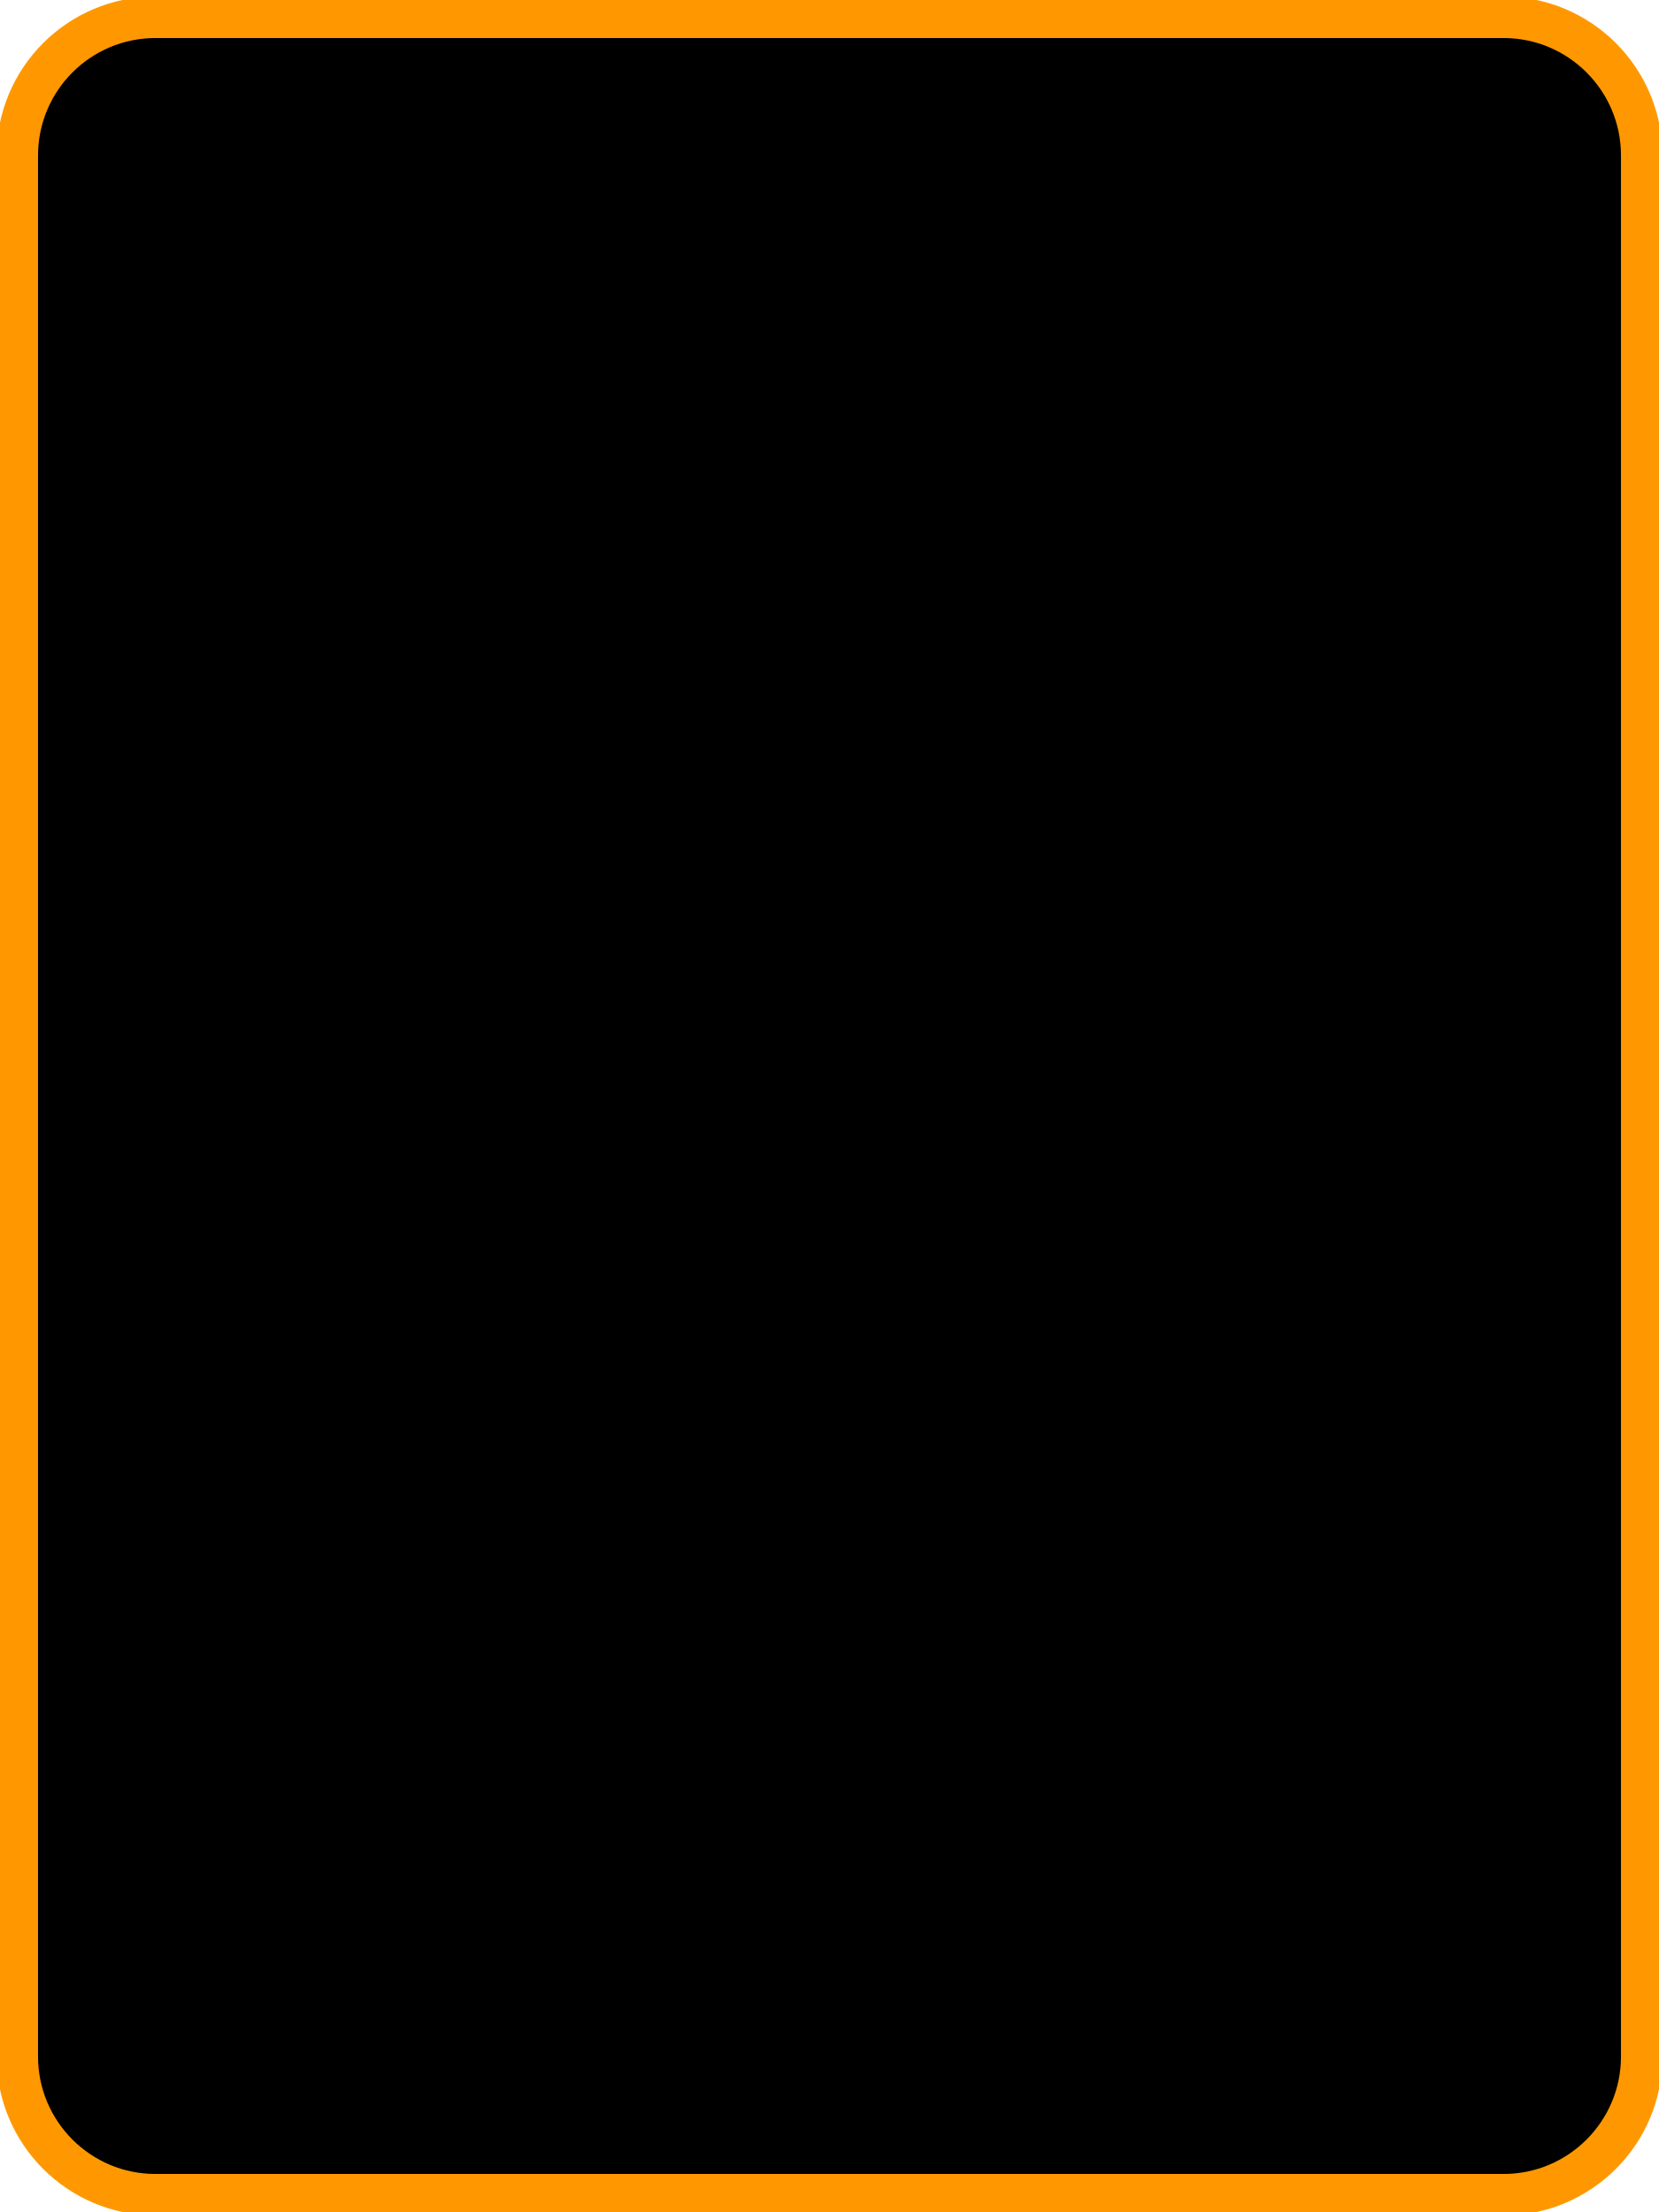
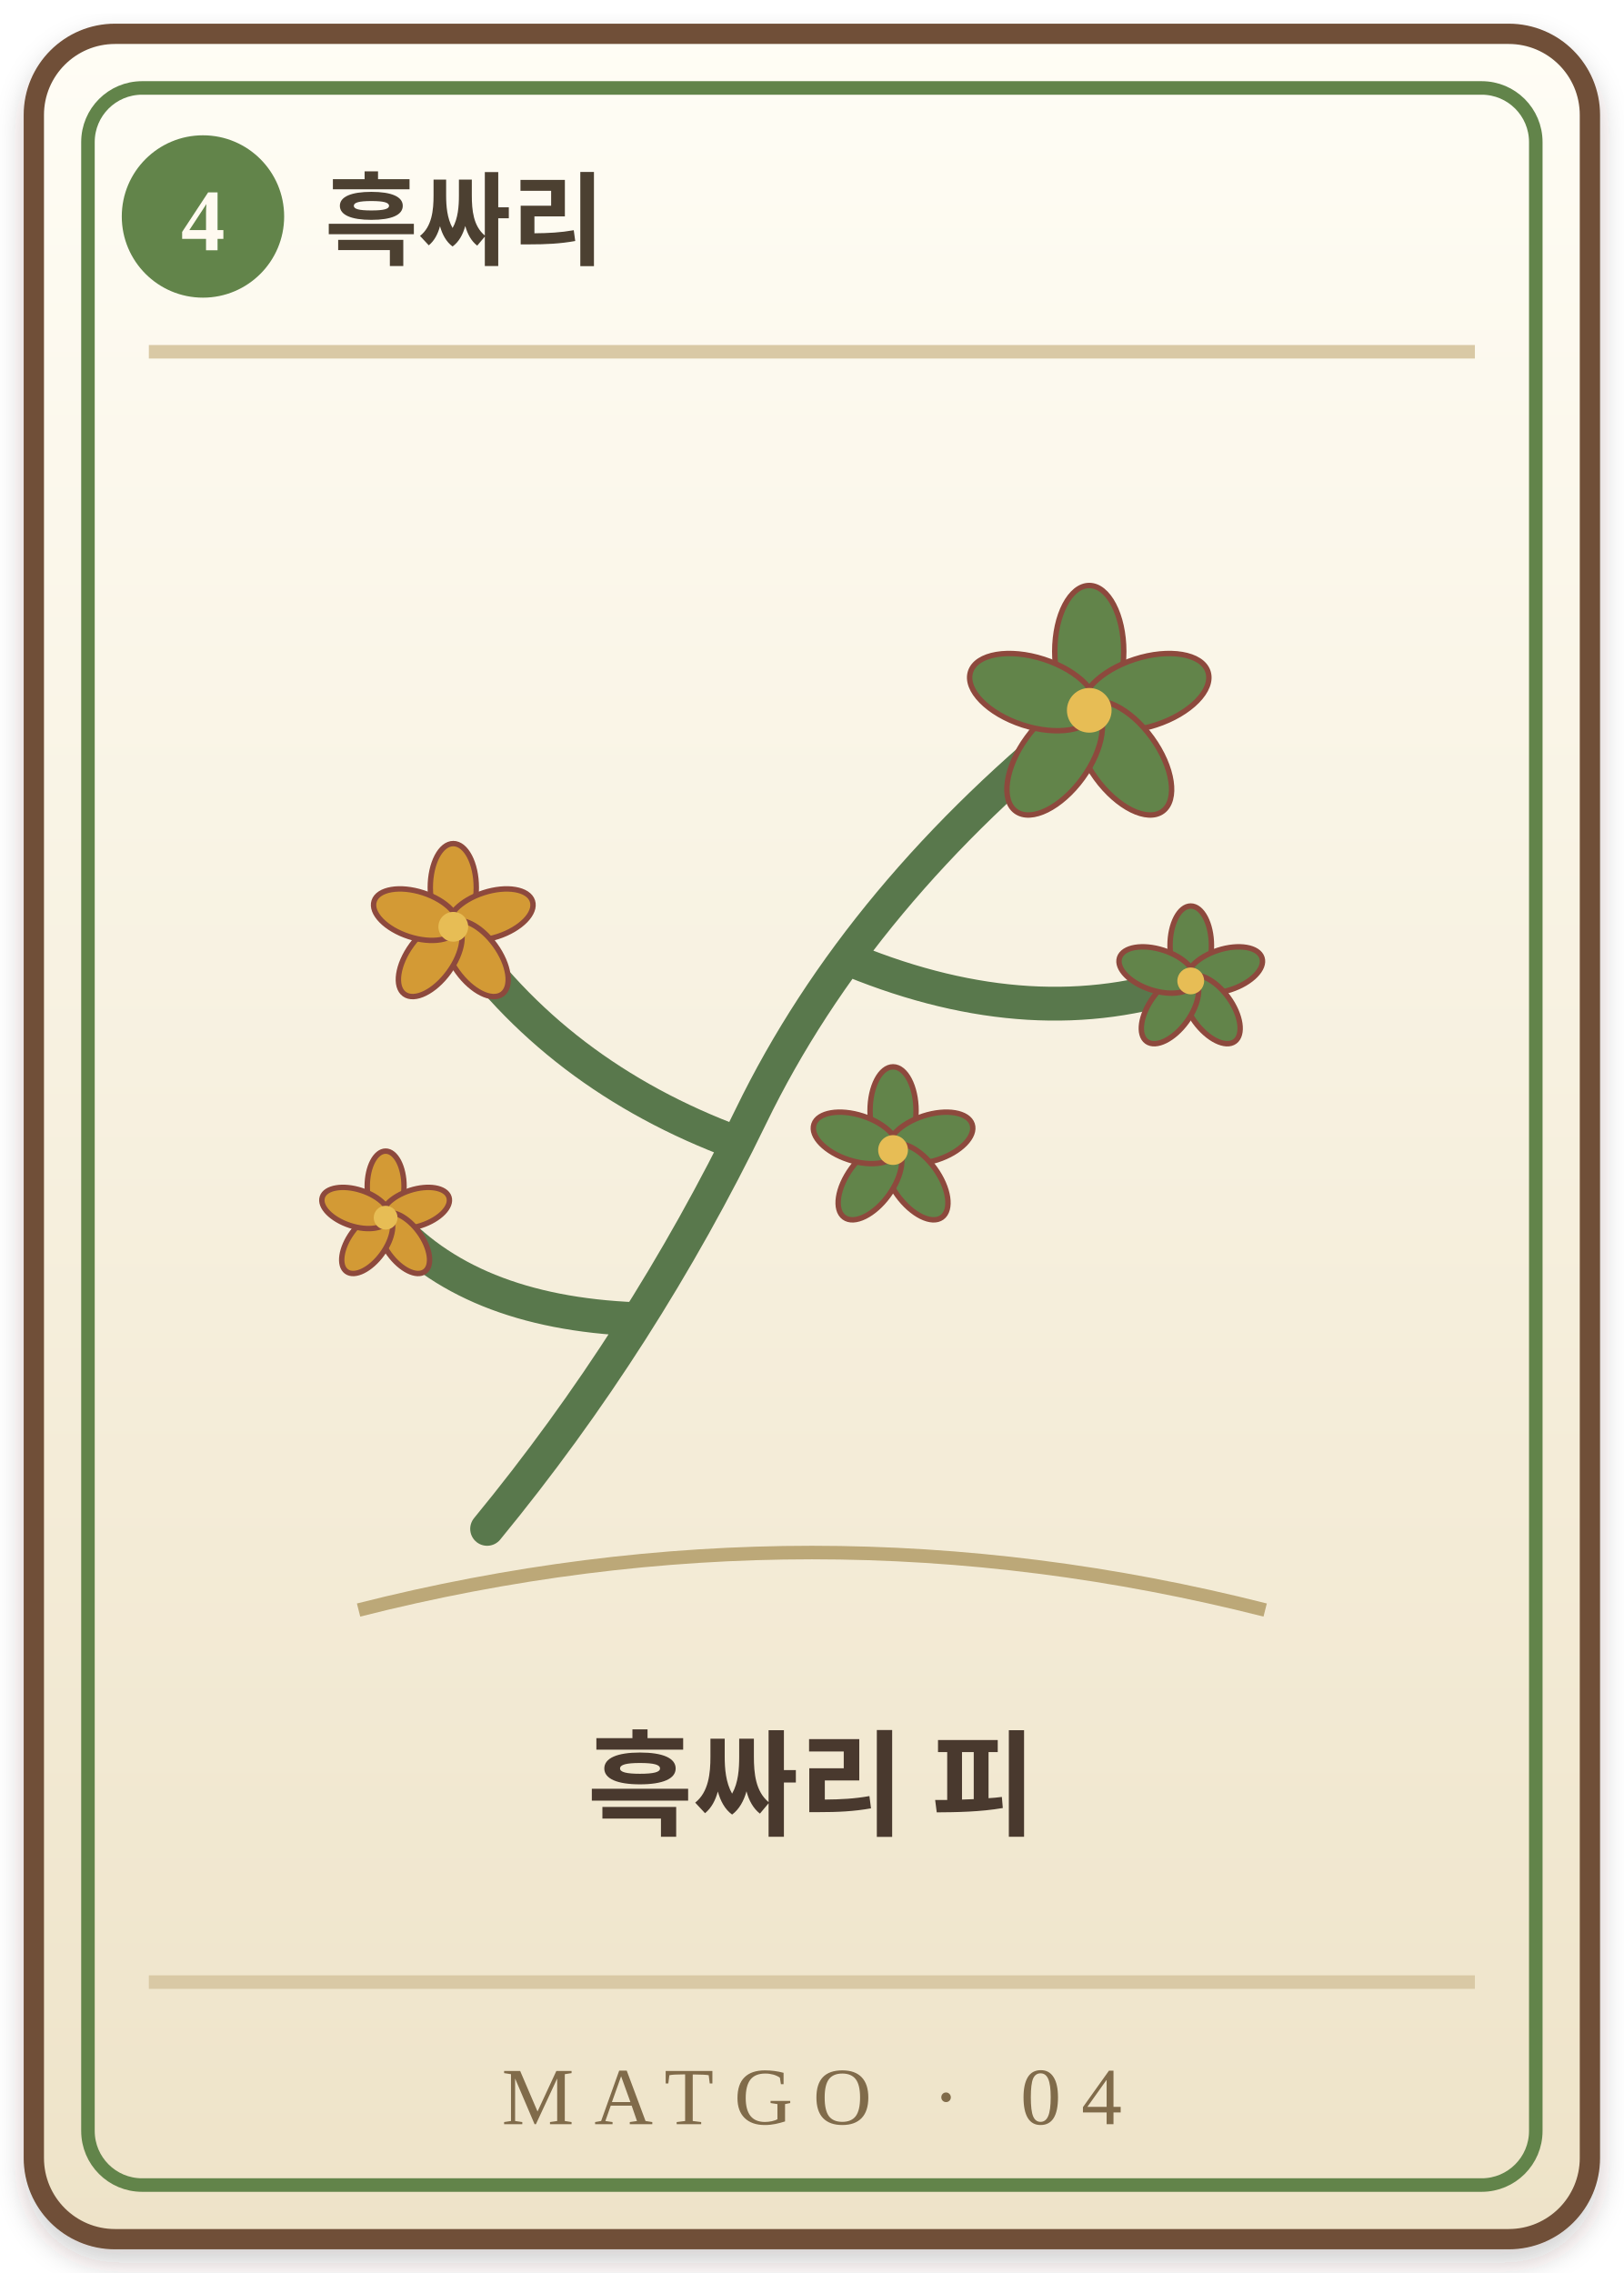
- <svg xmlns="http://www.w3.org/2000/svg" viewBox="0 0 48 64">
+ <svg xmlns="http://www.w3.org/2000/svg" viewBox="0 0 240 336" role="img" aria-labelledby="title-m04-pi-2">
  <defs>
-     <filter id="m04-pi-2-noise">
-       <feTurbulence type="fractalNoise" baseFrequency="0.5" numOctaves="2" />
-       <feDiffuseLighting in="Card" lightingColor="#ffffff">
-         <feRadialGradient fx="50%" fy="50%" r="60%">
-           <stop offset=".05" stop-color="#ffffff" />
-           <stop offset=".15" stop-color="#aaaaaa" />
-           <stop offset=".80" stop-color="#000000" />
-         </feRadialGradient>
-       </feDiffuseLighting>
+     <linearGradient id="paper-m04-pi-2" x2="0" y2="1">
+       <stop stop-color="#fffdf5" />
+       <stop offset="1" stop-color="#eee3c8" />
+     </linearGradient>
+     <filter id="shadow-m04-pi-2" x="-10%" y="-10%" width="120%" height="120%">
+       <feDropShadow dx="0" dy="2" stdDeviation="2" flood-color="#332b20" flood-opacity=".22" />
    </filter>
  </defs>
-   <rect x="0.5" y="0.5" width="47" height="63" fill="hsl(-14378305793890621000, 45%, -1397890841072699400%)" stroke="#FF9800" stroke-width="1.2" rx="4" />
+   <rect x="5" y="5" width="230" height="326" rx="12" fill="url(#paper-m04-pi-2)" stroke="#6f5038" stroke-width="3" filter="url(#shadow-m04-pi-2)" />
+   <rect x="13" y="13" width="214" height="310" rx="8" fill="none" stroke="#62844a" stroke-width="2" />
+   <path d="M22 52 H218" stroke="#d9c9a5" stroke-width="2" />
+   <circle cx="30" cy="32" r="12" fill="#62844a" />
+   <text x="30" y="37" text-anchor="middle" font-size="13" font-weight="700" fill="#fffaf0">4</text>
+   <text x="48" y="38" font-size="15" font-weight="700" fill="#4c4031">흑싸리</text>
+   <g>
+     <g>
+       <path d="M72 226 Q95 198 111 165 Q127 132 161 105 M109 169 Q82 159 67 137 M126 142 Q153 153 176 145 M94 195 Q69 194 57 180" fill="none" stroke="#59784c" stroke-width="5" stroke-linecap="round" />
+       <g transform="translate(161 105)" fill="#62844a" stroke="#8d493d" stroke-width=".8">
+         <ellipse cy="-8.7" rx="5.1" ry="9.75" />
+         <ellipse cy="-8.7" rx="5.1" ry="9.75" transform="rotate(72)" />
+         <ellipse cy="-8.7" rx="5.1" ry="9.75" transform="rotate(144)" />
+         <ellipse cy="-8.7" rx="5.1" ry="9.75" transform="rotate(216)" />
+         <ellipse cy="-8.7" rx="5.1" ry="9.75" transform="rotate(288)" />
+         <circle r="3.3" fill="#e7bd55" stroke="none" />
+       </g>
+       <g transform="translate(67 137)" fill="#d39a35" stroke="#8d493d" stroke-width=".8">
+         <ellipse cy="-5.8" rx="3.4" ry="6.5" />
+         <ellipse cy="-5.8" rx="3.4" ry="6.5" transform="rotate(72)" />
+         <ellipse cy="-5.8" rx="3.4" ry="6.5" transform="rotate(144)" />
+         <ellipse cy="-5.8" rx="3.4" ry="6.5" transform="rotate(216)" />
+         <ellipse cy="-5.8" rx="3.4" ry="6.5" transform="rotate(288)" />
+         <circle r="2.2" fill="#e7bd55" stroke="none" />
+       </g>
+       <g transform="translate(176 145)" fill="#62844a" stroke="#8d493d" stroke-width=".8">
+         <ellipse cy="-5.22" rx="3.06" ry="5.85" />
+         <ellipse cy="-5.22" rx="3.06" ry="5.85" transform="rotate(72)" />
+         <ellipse cy="-5.22" rx="3.06" ry="5.85" transform="rotate(144)" />
+         <ellipse cy="-5.22" rx="3.06" ry="5.85" transform="rotate(216)" />
+         <ellipse cy="-5.22" rx="3.06" ry="5.85" transform="rotate(288)" />
+         <circle r="1.98" fill="#e7bd55" stroke="none" />
+       </g>
+       <g transform="translate(57 180)" fill="#d39a35" stroke="#8d493d" stroke-width=".8">
+         <ellipse cy="-4.64" rx="2.72" ry="5.2" />
+         <ellipse cy="-4.64" rx="2.72" ry="5.2" transform="rotate(72)" />
+         <ellipse cy="-4.64" rx="2.72" ry="5.2" transform="rotate(144)" />
+         <ellipse cy="-4.64" rx="2.72" ry="5.2" transform="rotate(216)" />
+         <ellipse cy="-4.64" rx="2.72" ry="5.2" transform="rotate(288)" />
+         <circle r="1.76" fill="#e7bd55" stroke="none" />
+       </g>
+       <g transform="translate(132 170)" fill="#62844a" stroke="#8d493d" stroke-width=".8">
+         <ellipse cy="-5.8" rx="3.4" ry="6.5" />
+         <ellipse cy="-5.8" rx="3.4" ry="6.5" transform="rotate(72)" />
+         <ellipse cy="-5.8" rx="3.4" ry="6.5" transform="rotate(144)" />
+         <ellipse cy="-5.8" rx="3.4" ry="6.5" transform="rotate(216)" />
+         <ellipse cy="-5.8" rx="3.4" ry="6.5" transform="rotate(288)" />
+         <circle r="2.2" fill="#e7bd55" stroke="none" />
+       </g>
+       <path d="M53 238 Q120 221 187 238" fill="none" stroke="#bca878" stroke-width="2" />
+       <text x="120" y="270" text-anchor="middle" font-size="17" font-weight="700" fill="#49392e">흑싸리 피</text>
+     </g>
+   </g>
+   <path d="M22 293 H218" stroke="#d9c9a5" stroke-width="2" />
+   <text x="120" y="314" text-anchor="middle" font-size="12" letter-spacing="3" fill="#806b4a">MATGO · 04</text>
</svg>
